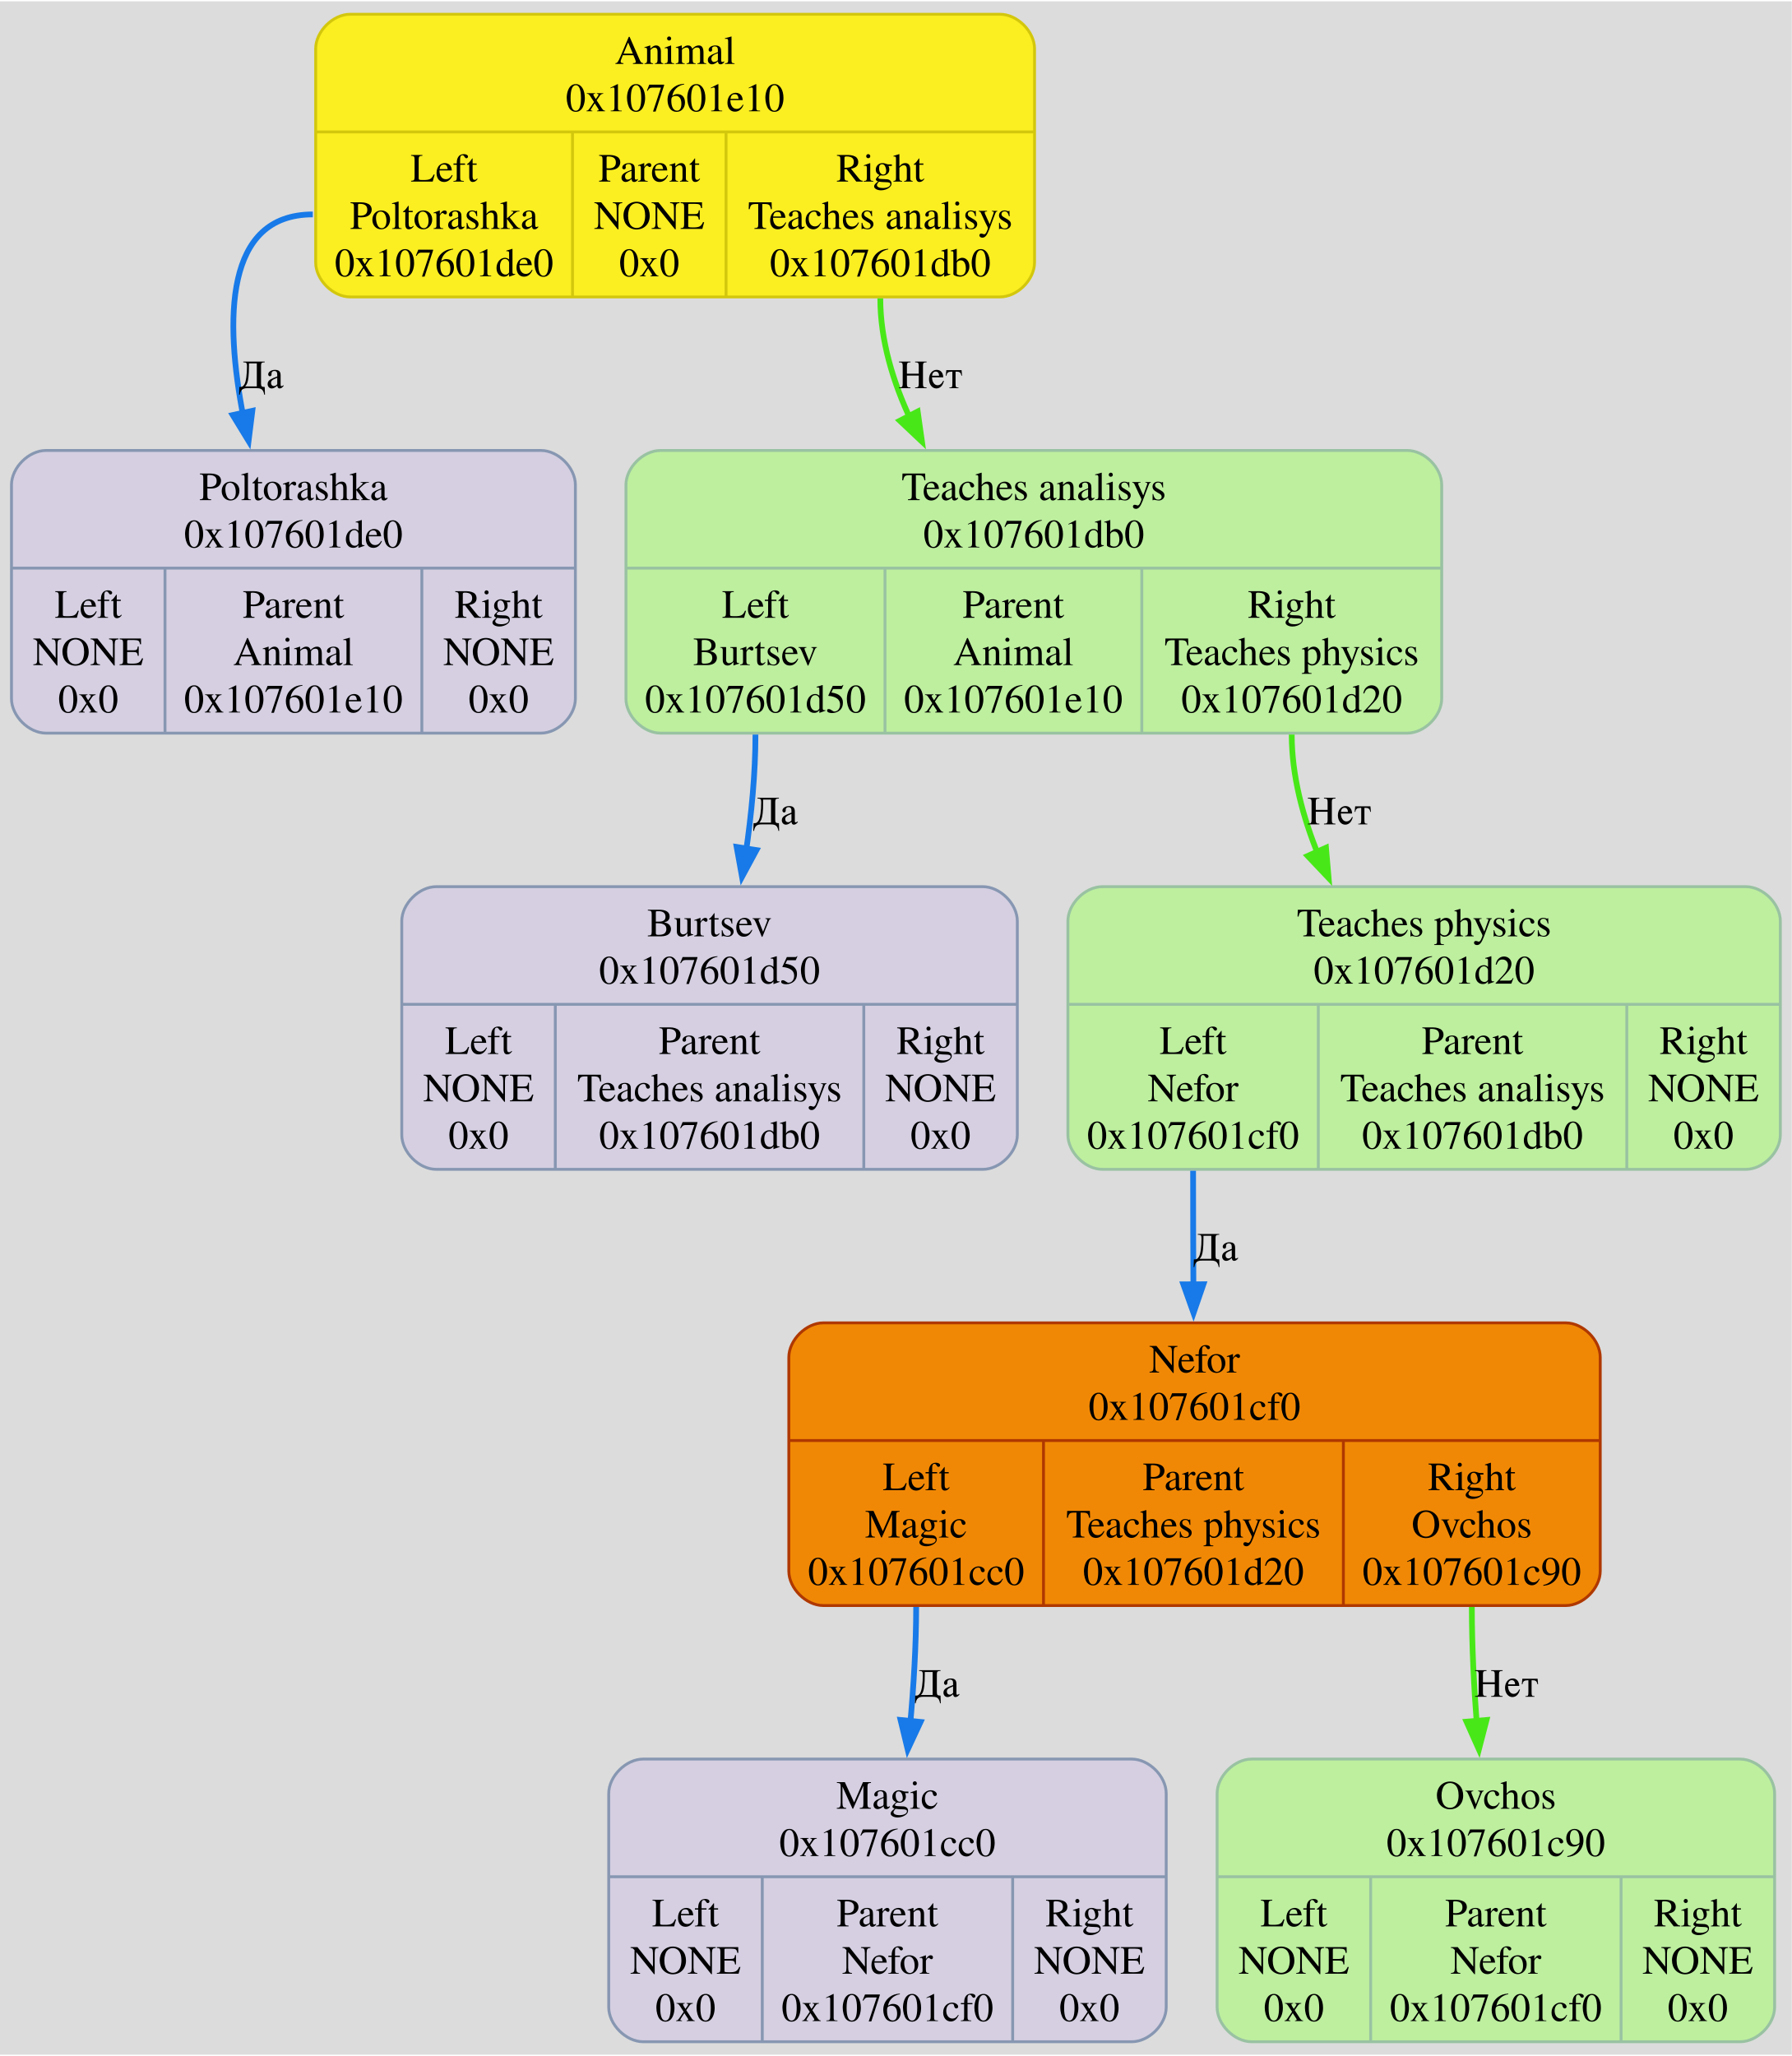
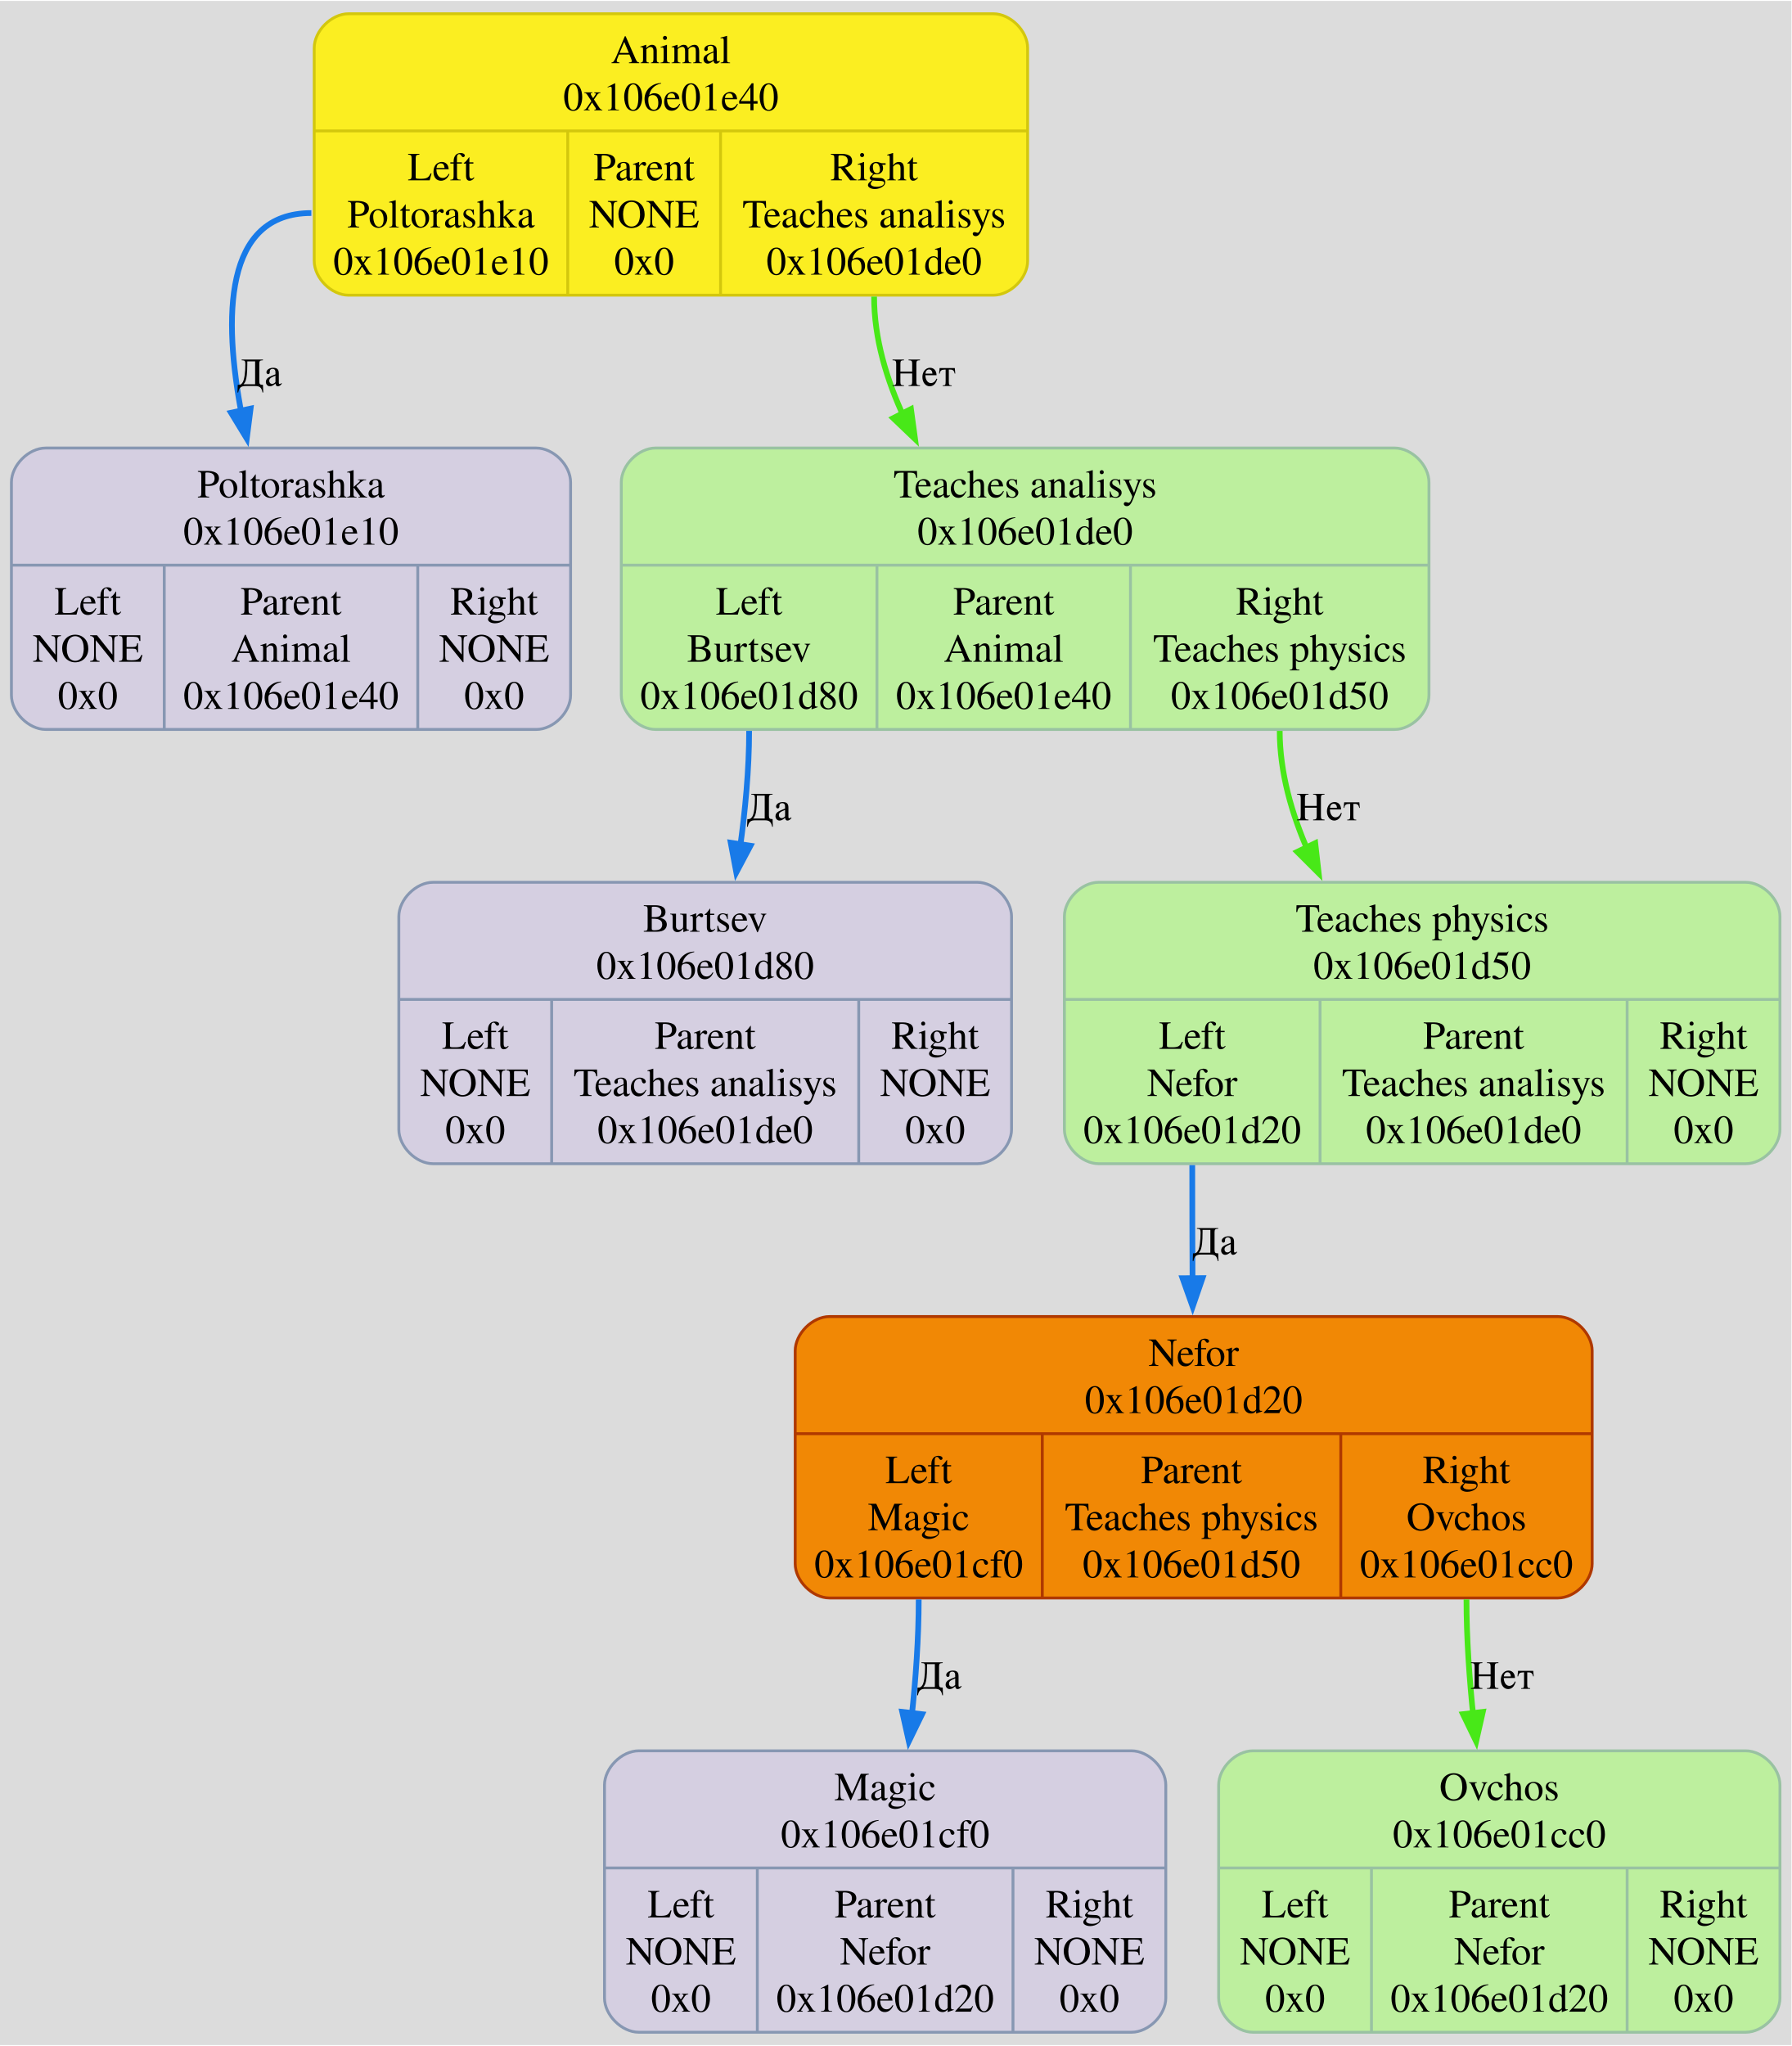
- <svg xmlns="http://www.w3.org/2000/svg" width="624pt" height="716pt" viewBox="0.00 0.00 624.38 715.50">
+ <svg xmlns="http://www.w3.org/2000/svg" width="627pt" height="716pt" viewBox="0.00 0.00 627.12 715.50">
  <g id="graph0" class="graph" transform="scale(1 1) rotate(0) translate(4 711.5)">
-     <polygon fill="#dcdcdc" stroke="none" points="-4,4 -4,-711.5 620.38,-711.5 620.38,4 -4,4" />
+     <polygon fill="#dcdcdc" stroke="none" points="-4,4 -4,-711.5 623.12,-711.5 623.12,4 -4,4" />
    <g id="node1" class="node">
-       <path fill="#fbee21" stroke="#d3c70d" d="M118,-608.5C118,-608.5 344.5,-608.5 344.5,-608.5 350.5,-608.5 356.5,-614.5 356.5,-620.5 356.5,-620.5 356.5,-695 356.5,-695 356.5,-701 350.5,-707 344.5,-707 344.5,-707 118,-707 118,-707 112,-707 106,-701 106,-695 106,-695 106,-620.5 106,-620.5 106,-614.5 112,-608.5 118,-608.5" />
-       <text text-anchor="middle" x="231.25" y="-689.7" font-family="Times,serif" font-size="14.00" fill="#000000">Animal</text>
-       <text text-anchor="middle" x="231.25" y="-673.2" font-family="Times,serif" font-size="14.00" fill="#000000">0x107601e10</text>
-       <polyline fill="none" stroke="#d3c70d" points="106,-666 356.5,-666" />
-       <text text-anchor="middle" x="150.75" y="-648.7" font-family="Times,serif" font-size="14.00" fill="#000000">Left</text>
-       <text text-anchor="middle" x="150.75" y="-632.2" font-family="Times,serif" font-size="14.00" fill="#000000">Poltorashka</text>
-       <text text-anchor="middle" x="150.75" y="-615.7" font-family="Times,serif" font-size="14.00" fill="#000000">0x107601de0</text>
-       <polyline fill="none" stroke="#d3c70d" points="195.5,-608.5 195.5,-666" />
-       <text text-anchor="middle" x="222.25" y="-648.7" font-family="Times,serif" font-size="14.00" fill="#000000">Parent</text>
-       <text text-anchor="middle" x="222.25" y="-632.2" font-family="Times,serif" font-size="14.00" fill="#000000">NONE</text>
-       <text text-anchor="middle" x="222.25" y="-615.7" font-family="Times,serif" font-size="14.00" fill="#000000">0x0</text>
-       <polyline fill="none" stroke="#d3c70d" points="249,-608.5 249,-666" />
-       <text text-anchor="middle" x="302.75" y="-648.7" font-family="Times,serif" font-size="14.00" fill="#000000">Right</text>
-       <text text-anchor="middle" x="302.75" y="-632.2" font-family="Times,serif" font-size="14.00" fill="#000000">Teaches analisys</text>
-       <text text-anchor="middle" x="302.75" y="-615.7" font-family="Times,serif" font-size="14.00" fill="#000000">0x107601db0</text>
+       <path fill="#fbee21" stroke="#d3c70d" d="M118,-608.5C118,-608.5 343.75,-608.5 343.75,-608.5 349.75,-608.5 355.75,-614.5 355.75,-620.5 355.75,-620.5 355.75,-695 355.75,-695 355.75,-701 349.75,-707 343.75,-707 343.75,-707 118,-707 118,-707 112,-707 106,-701 106,-695 106,-695 106,-620.5 106,-620.5 106,-614.5 112,-608.5 118,-608.5" />
+       <text text-anchor="middle" x="230.88" y="-689.7" font-family="Times,serif" font-size="14.00" fill="#000000">Animal</text>
+       <text text-anchor="middle" x="230.88" y="-673.2" font-family="Times,serif" font-size="14.00" fill="#000000">0x106e01e40</text>
+       <polyline fill="none" stroke="#d3c70d" points="106,-666 355.75,-666" />
+       <text text-anchor="middle" x="150.38" y="-648.7" font-family="Times,serif" font-size="14.00" fill="#000000">Left</text>
+       <text text-anchor="middle" x="150.38" y="-632.2" font-family="Times,serif" font-size="14.00" fill="#000000">Poltorashka</text>
+       <text text-anchor="middle" x="150.38" y="-615.7" font-family="Times,serif" font-size="14.00" fill="#000000">0x106e01e10</text>
+       <polyline fill="none" stroke="#d3c70d" points="194.75,-608.5 194.75,-666" />
+       <text text-anchor="middle" x="221.5" y="-648.7" font-family="Times,serif" font-size="14.00" fill="#000000">Parent</text>
+       <text text-anchor="middle" x="221.5" y="-632.2" font-family="Times,serif" font-size="14.00" fill="#000000">NONE</text>
+       <text text-anchor="middle" x="221.5" y="-615.7" font-family="Times,serif" font-size="14.00" fill="#000000">0x0</text>
+       <polyline fill="none" stroke="#d3c70d" points="248.25,-608.5 248.25,-666" />
+       <text text-anchor="middle" x="302" y="-648.7" font-family="Times,serif" font-size="14.00" fill="#000000">Right</text>
+       <text text-anchor="middle" x="302" y="-632.2" font-family="Times,serif" font-size="14.00" fill="#000000">Teaches analisys</text>
+       <text text-anchor="middle" x="302" y="-615.7" font-family="Times,serif" font-size="14.00" fill="#000000">0x106e01de0</text>
    </g>
    <g id="node2" class="node">
-       <path fill="#d5cfe1" stroke="#8797b2" d="M12,-456.5C12,-456.5 184.5,-456.5 184.5,-456.5 190.5,-456.5 196.5,-462.5 196.5,-468.5 196.5,-468.5 196.5,-543 196.5,-543 196.5,-549 190.5,-555 184.5,-555 184.5,-555 12,-555 12,-555 6,-555 0,-549 0,-543 0,-543 0,-468.5 0,-468.5 0,-462.5 6,-456.5 12,-456.5" />
-       <text text-anchor="middle" x="98.25" y="-537.7" font-family="Times,serif" font-size="14.00" fill="#000000">Poltorashka</text>
-       <text text-anchor="middle" x="98.25" y="-521.2" font-family="Times,serif" font-size="14.00" fill="#000000">0x107601de0</text>
-       <polyline fill="none" stroke="#8797b2" points="0,-514 196.5,-514" />
+       <path fill="#d5cfe1" stroke="#8797b2" d="M12,-456.5C12,-456.5 183.75,-456.5 183.75,-456.5 189.75,-456.5 195.75,-462.5 195.75,-468.5 195.75,-468.5 195.75,-543 195.75,-543 195.75,-549 189.75,-555 183.75,-555 183.75,-555 12,-555 12,-555 6,-555 0,-549 0,-543 0,-543 0,-468.5 0,-468.5 0,-462.5 6,-456.5 12,-456.5" />
+       <text text-anchor="middle" x="97.88" y="-537.7" font-family="Times,serif" font-size="14.00" fill="#000000">Poltorashka</text>
+       <text text-anchor="middle" x="97.88" y="-521.2" font-family="Times,serif" font-size="14.00" fill="#000000">0x106e01e10</text>
+       <polyline fill="none" stroke="#8797b2" points="0,-514 195.75,-514" />
      <text text-anchor="middle" x="26.75" y="-496.7" font-family="Times,serif" font-size="14.00" fill="#000000">Left</text>
      <text text-anchor="middle" x="26.75" y="-480.2" font-family="Times,serif" font-size="14.00" fill="#000000">NONE</text>
      <text text-anchor="middle" x="26.75" y="-463.7" font-family="Times,serif" font-size="14.00" fill="#000000">0x0</text>
      <polyline fill="none" stroke="#8797b2" points="53.5,-456.5 53.5,-514" />
-       <text text-anchor="middle" x="98.25" y="-496.7" font-family="Times,serif" font-size="14.00" fill="#000000">Parent</text>
-       <text text-anchor="middle" x="98.25" y="-480.2" font-family="Times,serif" font-size="14.00" fill="#000000">Animal</text>
-       <text text-anchor="middle" x="98.25" y="-463.7" font-family="Times,serif" font-size="14.00" fill="#000000">0x107601e10</text>
-       <polyline fill="none" stroke="#8797b2" points="143,-456.5 143,-514" />
-       <text text-anchor="middle" x="169.75" y="-496.7" font-family="Times,serif" font-size="14.00" fill="#000000">Right</text>
-       <text text-anchor="middle" x="169.75" y="-480.2" font-family="Times,serif" font-size="14.00" fill="#000000">NONE</text>
-       <text text-anchor="middle" x="169.75" y="-463.7" font-family="Times,serif" font-size="14.00" fill="#000000">0x0</text>
+       <text text-anchor="middle" x="97.88" y="-496.7" font-family="Times,serif" font-size="14.00" fill="#000000">Parent</text>
+       <text text-anchor="middle" x="97.88" y="-480.2" font-family="Times,serif" font-size="14.00" fill="#000000">Animal</text>
+       <text text-anchor="middle" x="97.88" y="-463.7" font-family="Times,serif" font-size="14.00" fill="#000000">0x106e01e40</text>
+       <polyline fill="none" stroke="#8797b2" points="142.25,-456.5 142.25,-514" />
+       <text text-anchor="middle" x="169" y="-496.7" font-family="Times,serif" font-size="14.00" fill="#000000">Right</text>
+       <text text-anchor="middle" x="169" y="-480.2" font-family="Times,serif" font-size="14.00" fill="#000000">NONE</text>
+       <text text-anchor="middle" x="169" y="-463.7" font-family="Times,serif" font-size="14.00" fill="#000000">0x0</text>
    </g>
    <g id="edge1" class="edge">
-       <path fill="none" stroke="#187ae8" stroke-width="2" d="M105,-637.25C74.29,-637.25 74.17,-600.77 80.87,-566.38" />
-       <polygon fill="#187ae8" stroke="#187ae8" stroke-width="2" points="83.93,-568.82 82.62,-558.3 77.09,-567.34 83.93,-568.82" />
-       <text text-anchor="middle" x="87.09" y="-576.7" font-family="Times,serif" font-size="14.00">Да</text>
+       <path fill="none" stroke="#187ae8" stroke-width="2" d="M105,-637.25C74.29,-637.25 74.06,-600.77 80.67,-566.38" />
+       <polygon fill="#187ae8" stroke="#187ae8" stroke-width="2" points="83.73,-568.81 82.39,-558.3 76.88,-567.35 83.73,-568.81" />
+       <text text-anchor="middle" x="86.91" y="-576.7" font-family="Times,serif" font-size="14.00">Да</text>
    </g>
    <g id="node4" class="node">
-       <path fill="#bdef9e" stroke="#99c2a2" d="M226.12,-456.5C226.12,-456.5 486.38,-456.5 486.38,-456.5 492.38,-456.5 498.38,-462.5 498.38,-468.5 498.38,-468.5 498.38,-543 498.38,-543 498.38,-549 492.38,-555 486.38,-555 486.38,-555 226.12,-555 226.12,-555 220.12,-555 214.12,-549 214.12,-543 214.12,-543 214.12,-468.5 214.12,-468.5 214.12,-462.5 220.12,-456.5 226.12,-456.5" />
-       <text text-anchor="middle" x="356.25" y="-537.7" font-family="Times,serif" font-size="14.00" fill="#000000">Teaches analisys</text>
-       <text text-anchor="middle" x="356.25" y="-521.2" font-family="Times,serif" font-size="14.00" fill="#000000">0x107601db0</text>
-       <polyline fill="none" stroke="#99c2a2" points="214.12,-514 498.38,-514" />
-       <text text-anchor="middle" x="259.25" y="-496.7" font-family="Times,serif" font-size="14.00" fill="#000000">Left</text>
-       <text text-anchor="middle" x="259.25" y="-480.2" font-family="Times,serif" font-size="14.00" fill="#000000">Burtsev</text>
-       <text text-anchor="middle" x="259.25" y="-463.7" font-family="Times,serif" font-size="14.00" fill="#000000">0x107601d50</text>
-       <polyline fill="none" stroke="#99c2a2" points="304.38,-456.5 304.38,-514" />
-       <text text-anchor="middle" x="349.12" y="-496.7" font-family="Times,serif" font-size="14.00" fill="#000000">Parent</text>
-       <text text-anchor="middle" x="349.12" y="-480.2" font-family="Times,serif" font-size="14.00" fill="#000000">Animal</text>
-       <text text-anchor="middle" x="349.12" y="-463.7" font-family="Times,serif" font-size="14.00" fill="#000000">0x107601e10</text>
-       <polyline fill="none" stroke="#99c2a2" points="393.88,-456.5 393.88,-514" />
-       <text text-anchor="middle" x="446.12" y="-496.7" font-family="Times,serif" font-size="14.00" fill="#000000">Right</text>
-       <text text-anchor="middle" x="446.12" y="-480.2" font-family="Times,serif" font-size="14.00" fill="#000000">Teaches physics</text>
-       <text text-anchor="middle" x="446.12" y="-463.7" font-family="Times,serif" font-size="14.00" fill="#000000">0x107601d20</text>
+       <path fill="#bdef9e" stroke="#99c2a2" d="M225.5,-456.5C225.5,-456.5 484.25,-456.5 484.25,-456.5 490.25,-456.5 496.25,-462.5 496.25,-468.5 496.25,-468.5 496.25,-543 496.25,-543 496.25,-549 490.25,-555 484.25,-555 484.25,-555 225.5,-555 225.5,-555 219.5,-555 213.5,-549 213.5,-543 213.5,-543 213.5,-468.5 213.5,-468.5 213.5,-462.5 219.5,-456.5 225.5,-456.5" />
+       <text text-anchor="middle" x="354.88" y="-537.7" font-family="Times,serif" font-size="14.00" fill="#000000">Teaches analisys</text>
+       <text text-anchor="middle" x="354.88" y="-521.2" font-family="Times,serif" font-size="14.00" fill="#000000">0x106e01de0</text>
+       <polyline fill="none" stroke="#99c2a2" points="213.5,-514 496.25,-514" />
+       <text text-anchor="middle" x="258.25" y="-496.7" font-family="Times,serif" font-size="14.00" fill="#000000">Left</text>
+       <text text-anchor="middle" x="258.25" y="-480.2" font-family="Times,serif" font-size="14.00" fill="#000000">Burtsev</text>
+       <text text-anchor="middle" x="258.25" y="-463.7" font-family="Times,serif" font-size="14.00" fill="#000000">0x106e01d80</text>
+       <polyline fill="none" stroke="#99c2a2" points="303,-456.5 303,-514" />
+       <text text-anchor="middle" x="347.38" y="-496.7" font-family="Times,serif" font-size="14.00" fill="#000000">Parent</text>
+       <text text-anchor="middle" x="347.38" y="-480.2" font-family="Times,serif" font-size="14.00" fill="#000000">Animal</text>
+       <text text-anchor="middle" x="347.38" y="-463.7" font-family="Times,serif" font-size="14.00" fill="#000000">0x106e01e40</text>
+       <polyline fill="none" stroke="#99c2a2" points="391.75,-456.5 391.75,-514" />
+       <text text-anchor="middle" x="444" y="-496.7" font-family="Times,serif" font-size="14.00" fill="#000000">Right</text>
+       <text text-anchor="middle" x="444" y="-480.2" font-family="Times,serif" font-size="14.00" fill="#000000">Teaches physics</text>
+       <text text-anchor="middle" x="444" y="-463.7" font-family="Times,serif" font-size="14.00" fill="#000000">0x106e01d50</text>
    </g>
    <g id="edge7" class="edge">
-       <path fill="none" stroke="#48e818" stroke-width="2" d="M302.75,-608C302.75,-593.35 307.19,-578.74 313.5,-565.36" />
-       <polygon fill="#48e818" stroke="#48e818" stroke-width="2" points="315.78,-568.57 317.27,-558.08 309.56,-565.36 315.78,-568.57" />
-       <text text-anchor="middle" x="320.25" y="-576.7" font-family="Times,serif" font-size="14.00">Нет</text>
+       <path fill="none" stroke="#48e818" stroke-width="2" d="M302,-608C302,-593.38 306.38,-578.79 312.63,-565.42" />
+       <polygon fill="#48e818" stroke="#48e818" stroke-width="2" points="314.91,-568.64 316.34,-558.14 308.68,-565.46 314.91,-568.64" />
+       <text text-anchor="middle" x="319.43" y="-576.7" font-family="Times,serif" font-size="14.00">Нет</text>
    </g>
    <g id="node3" class="node">
-       <path fill="#f18805" stroke="#af3800" d="M282.88,-152.5C282.88,-152.5 541.62,-152.5 541.62,-152.5 547.62,-152.5 553.62,-158.5 553.62,-164.5 553.62,-164.5 553.62,-239 553.62,-239 553.62,-245 547.62,-251 541.62,-251 541.62,-251 282.88,-251 282.88,-251 276.88,-251 270.88,-245 270.88,-239 270.88,-239 270.88,-164.5 270.88,-164.5 270.88,-158.5 276.88,-152.5 282.88,-152.5" />
-       <text text-anchor="middle" x="412.25" y="-233.7" font-family="Times,serif" font-size="14.00" fill="#000000">Nefor</text>
-       <text text-anchor="middle" x="412.25" y="-217.2" font-family="Times,serif" font-size="14.00" fill="#000000">0x107601cf0</text>
-       <polyline fill="none" stroke="#af3800" points="270.88,-210 553.62,-210" />
-       <text text-anchor="middle" x="315.25" y="-192.7" font-family="Times,serif" font-size="14.00" fill="#000000">Left</text>
-       <text text-anchor="middle" x="315.25" y="-176.2" font-family="Times,serif" font-size="14.00" fill="#000000">Magic</text>
-       <text text-anchor="middle" x="315.25" y="-159.7" font-family="Times,serif" font-size="14.00" fill="#000000">0x107601cc0</text>
-       <polyline fill="none" stroke="#af3800" points="359.62,-152.5 359.62,-210" />
-       <text text-anchor="middle" x="411.88" y="-192.7" font-family="Times,serif" font-size="14.00" fill="#000000">Parent</text>
-       <text text-anchor="middle" x="411.88" y="-176.2" font-family="Times,serif" font-size="14.00" fill="#000000">Teaches physics</text>
-       <text text-anchor="middle" x="411.88" y="-159.7" font-family="Times,serif" font-size="14.00" fill="#000000">0x107601d20</text>
-       <polyline fill="none" stroke="#af3800" points="464.12,-152.5 464.12,-210" />
-       <text text-anchor="middle" x="508.88" y="-192.7" font-family="Times,serif" font-size="14.00" fill="#000000">Right</text>
-       <text text-anchor="middle" x="508.88" y="-176.2" font-family="Times,serif" font-size="14.00" fill="#000000">Ovchos</text>
-       <text text-anchor="middle" x="508.88" y="-159.7" font-family="Times,serif" font-size="14.00" fill="#000000">0x107601c90</text>
+       <path fill="#f18805" stroke="#af3800" d="M286.38,-152.5C286.38,-152.5 541.38,-152.5 541.38,-152.5 547.38,-152.5 553.38,-158.5 553.38,-164.5 553.38,-164.5 553.38,-239 553.38,-239 553.38,-245 547.38,-251 541.38,-251 541.38,-251 286.38,-251 286.38,-251 280.38,-251 274.38,-245 274.38,-239 274.38,-239 274.38,-164.5 274.38,-164.5 274.38,-158.5 280.38,-152.5 286.38,-152.5" />
+       <text text-anchor="middle" x="413.88" y="-233.7" font-family="Times,serif" font-size="14.00" fill="#000000">Nefor</text>
+       <text text-anchor="middle" x="413.88" y="-217.2" font-family="Times,serif" font-size="14.00" fill="#000000">0x106e01d20</text>
+       <polyline fill="none" stroke="#af3800" points="274.38,-210 553.38,-210" />
+       <text text-anchor="middle" x="317.62" y="-192.7" font-family="Times,serif" font-size="14.00" fill="#000000">Left</text>
+       <text text-anchor="middle" x="317.62" y="-176.2" font-family="Times,serif" font-size="14.00" fill="#000000">Magic</text>
+       <text text-anchor="middle" x="317.62" y="-159.7" font-family="Times,serif" font-size="14.00" fill="#000000">0x106e01cf0</text>
+       <polyline fill="none" stroke="#af3800" points="360.88,-152.5 360.88,-210" />
+       <text text-anchor="middle" x="413.12" y="-192.7" font-family="Times,serif" font-size="14.00" fill="#000000">Parent</text>
+       <text text-anchor="middle" x="413.12" y="-176.2" font-family="Times,serif" font-size="14.00" fill="#000000">Teaches physics</text>
+       <text text-anchor="middle" x="413.12" y="-159.7" font-family="Times,serif" font-size="14.00" fill="#000000">0x106e01d50</text>
+       <polyline fill="none" stroke="#af3800" points="465.38,-152.5 465.38,-210" />
+       <text text-anchor="middle" x="509.38" y="-192.7" font-family="Times,serif" font-size="14.00" fill="#000000">Right</text>
+       <text text-anchor="middle" x="509.38" y="-176.2" font-family="Times,serif" font-size="14.00" fill="#000000">Ovchos</text>
+       <text text-anchor="middle" x="509.38" y="-159.7" font-family="Times,serif" font-size="14.00" fill="#000000">0x106e01cc0</text>
    </g>
    <g id="node7" class="node">
-       <path fill="#d5cfe1" stroke="#8797b2" d="M220.12,-0.5C220.12,-0.5 390.38,-0.5 390.38,-0.5 396.38,-0.5 402.38,-6.5 402.38,-12.5 402.38,-12.5 402.38,-87 402.38,-87 402.38,-93 396.38,-99 390.38,-99 390.38,-99 220.12,-99 220.12,-99 214.12,-99 208.12,-93 208.12,-87 208.12,-87 208.12,-12.5 208.12,-12.5 208.12,-6.5 214.12,-0.5 220.12,-0.5" />
-       <text text-anchor="middle" x="305.25" y="-81.7" font-family="Times,serif" font-size="14.00" fill="#000000">Magic</text>
-       <text text-anchor="middle" x="305.25" y="-65.2" font-family="Times,serif" font-size="14.00" fill="#000000">0x107601cc0</text>
-       <polyline fill="none" stroke="#8797b2" points="208.12,-58 402.38,-58" />
-       <text text-anchor="middle" x="234.88" y="-40.7" font-family="Times,serif" font-size="14.00" fill="#000000">Left</text>
-       <text text-anchor="middle" x="234.88" y="-24.2" font-family="Times,serif" font-size="14.00" fill="#000000">NONE</text>
-       <text text-anchor="middle" x="234.88" y="-7.7" font-family="Times,serif" font-size="14.00" fill="#000000">0x0</text>
-       <polyline fill="none" stroke="#8797b2" points="261.62,-0.5 261.62,-58" />
-       <text text-anchor="middle" x="305.25" y="-40.7" font-family="Times,serif" font-size="14.00" fill="#000000">Parent</text>
-       <text text-anchor="middle" x="305.25" y="-24.2" font-family="Times,serif" font-size="14.00" fill="#000000">Nefor</text>
-       <text text-anchor="middle" x="305.25" y="-7.7" font-family="Times,serif" font-size="14.00" fill="#000000">0x107601cf0</text>
-       <polyline fill="none" stroke="#8797b2" points="348.88,-0.5 348.88,-58" />
-       <text text-anchor="middle" x="375.62" y="-40.7" font-family="Times,serif" font-size="14.00" fill="#000000">Right</text>
-       <text text-anchor="middle" x="375.62" y="-24.2" font-family="Times,serif" font-size="14.00" fill="#000000">NONE</text>
-       <text text-anchor="middle" x="375.62" y="-7.7" font-family="Times,serif" font-size="14.00" fill="#000000">0x0</text>
+       <path fill="#d5cfe1" stroke="#8797b2" d="M219.62,-0.5C219.62,-0.5 392.12,-0.5 392.12,-0.5 398.12,-0.5 404.12,-6.5 404.12,-12.5 404.12,-12.5 404.12,-87 404.12,-87 404.12,-93 398.12,-99 392.12,-99 392.12,-99 219.62,-99 219.62,-99 213.62,-99 207.62,-93 207.62,-87 207.62,-87 207.62,-12.5 207.62,-12.5 207.62,-6.5 213.62,-0.5 219.62,-0.5" />
+       <text text-anchor="middle" x="305.88" y="-81.7" font-family="Times,serif" font-size="14.00" fill="#000000">Magic</text>
+       <text text-anchor="middle" x="305.88" y="-65.2" font-family="Times,serif" font-size="14.00" fill="#000000">0x106e01cf0</text>
+       <polyline fill="none" stroke="#8797b2" points="207.62,-58 404.12,-58" />
+       <text text-anchor="middle" x="234.38" y="-40.7" font-family="Times,serif" font-size="14.00" fill="#000000">Left</text>
+       <text text-anchor="middle" x="234.38" y="-24.2" font-family="Times,serif" font-size="14.00" fill="#000000">NONE</text>
+       <text text-anchor="middle" x="234.38" y="-7.7" font-family="Times,serif" font-size="14.00" fill="#000000">0x0</text>
+       <polyline fill="none" stroke="#8797b2" points="261.12,-0.5 261.12,-58" />
+       <text text-anchor="middle" x="305.88" y="-40.7" font-family="Times,serif" font-size="14.00" fill="#000000">Parent</text>
+       <text text-anchor="middle" x="305.88" y="-24.2" font-family="Times,serif" font-size="14.00" fill="#000000">Nefor</text>
+       <text text-anchor="middle" x="305.88" y="-7.7" font-family="Times,serif" font-size="14.00" fill="#000000">0x106e01d20</text>
+       <polyline fill="none" stroke="#8797b2" points="350.62,-0.5 350.62,-58" />
+       <text text-anchor="middle" x="377.38" y="-40.7" font-family="Times,serif" font-size="14.00" fill="#000000">Right</text>
+       <text text-anchor="middle" x="377.38" y="-24.2" font-family="Times,serif" font-size="14.00" fill="#000000">NONE</text>
+       <text text-anchor="middle" x="377.38" y="-7.7" font-family="Times,serif" font-size="14.00" fill="#000000">0x0</text>
    </g>
    <g id="edge4" class="edge">
-       <path fill="none" stroke="#187ae8" stroke-width="2" d="M315.25,-152C315.25,-138.55 314.36,-124.13 313.12,-110.52" />
-       <polygon fill="#187ae8" stroke="#187ae8" stroke-width="2" points="316.78,-111.94 312.3,-102.33 309.81,-112.63 316.78,-111.94" />
-       <text text-anchor="middle" x="322.59" y="-120.7" font-family="Times,serif" font-size="14.00">Да</text>
+       <path fill="none" stroke="#187ae8" stroke-width="2" d="M317.62,-152C317.62,-138.52 316.58,-124.1 315.12,-110.49" />
+       <polygon fill="#187ae8" stroke="#187ae8" stroke-width="2" points="318.8,-111.82 314.16,-102.29 311.85,-112.63 318.8,-111.82" />
+       <text text-anchor="middle" x="324.87" y="-120.7" font-family="Times,serif" font-size="14.00">Да</text>
    </g>
    <g id="node8" class="node">
-       <path fill="#bdef9e" stroke="#99c2a2" d="M432.12,-0.5C432.12,-0.5 602.38,-0.5 602.38,-0.5 608.38,-0.5 614.38,-6.5 614.38,-12.5 614.38,-12.5 614.38,-87 614.38,-87 614.38,-93 608.38,-99 602.38,-99 602.38,-99 432.12,-99 432.12,-99 426.12,-99 420.12,-93 420.12,-87 420.12,-87 420.12,-12.5 420.12,-12.5 420.12,-6.5 426.12,-0.5 432.12,-0.5" />
-       <text text-anchor="middle" x="517.25" y="-81.7" font-family="Times,serif" font-size="14.00" fill="#000000">Ovchos</text>
-       <text text-anchor="middle" x="517.25" y="-65.2" font-family="Times,serif" font-size="14.00" fill="#000000">0x107601c90</text>
-       <polyline fill="none" stroke="#99c2a2" points="420.12,-58 614.38,-58" />
-       <text text-anchor="middle" x="446.88" y="-40.7" font-family="Times,serif" font-size="14.00" fill="#000000">Left</text>
-       <text text-anchor="middle" x="446.88" y="-24.2" font-family="Times,serif" font-size="14.00" fill="#000000">NONE</text>
-       <text text-anchor="middle" x="446.88" y="-7.7" font-family="Times,serif" font-size="14.00" fill="#000000">0x0</text>
-       <polyline fill="none" stroke="#99c2a2" points="473.62,-0.5 473.62,-58" />
-       <text text-anchor="middle" x="517.25" y="-40.7" font-family="Times,serif" font-size="14.00" fill="#000000">Parent</text>
-       <text text-anchor="middle" x="517.25" y="-24.2" font-family="Times,serif" font-size="14.00" fill="#000000">Nefor</text>
-       <text text-anchor="middle" x="517.25" y="-7.7" font-family="Times,serif" font-size="14.00" fill="#000000">0x107601cf0</text>
-       <polyline fill="none" stroke="#99c2a2" points="560.88,-0.5 560.88,-58" />
-       <text text-anchor="middle" x="587.62" y="-40.7" font-family="Times,serif" font-size="14.00" fill="#000000">Right</text>
-       <text text-anchor="middle" x="587.62" y="-24.2" font-family="Times,serif" font-size="14.00" fill="#000000">NONE</text>
-       <text text-anchor="middle" x="587.62" y="-7.7" font-family="Times,serif" font-size="14.00" fill="#000000">0x0</text>
+       <path fill="#bdef9e" stroke="#99c2a2" d="M434.62,-0.5C434.62,-0.5 607.12,-0.5 607.12,-0.5 613.12,-0.5 619.12,-6.5 619.12,-12.5 619.12,-12.5 619.12,-87 619.12,-87 619.12,-93 613.12,-99 607.12,-99 607.12,-99 434.62,-99 434.62,-99 428.62,-99 422.62,-93 422.62,-87 422.62,-87 422.62,-12.5 422.62,-12.5 422.62,-6.5 428.62,-0.5 434.62,-0.5" />
+       <text text-anchor="middle" x="520.88" y="-81.7" font-family="Times,serif" font-size="14.00" fill="#000000">Ovchos</text>
+       <text text-anchor="middle" x="520.88" y="-65.2" font-family="Times,serif" font-size="14.00" fill="#000000">0x106e01cc0</text>
+       <polyline fill="none" stroke="#99c2a2" points="422.62,-58 619.12,-58" />
+       <text text-anchor="middle" x="449.38" y="-40.7" font-family="Times,serif" font-size="14.00" fill="#000000">Left</text>
+       <text text-anchor="middle" x="449.38" y="-24.2" font-family="Times,serif" font-size="14.00" fill="#000000">NONE</text>
+       <text text-anchor="middle" x="449.38" y="-7.7" font-family="Times,serif" font-size="14.00" fill="#000000">0x0</text>
+       <polyline fill="none" stroke="#99c2a2" points="476.12,-0.5 476.12,-58" />
+       <text text-anchor="middle" x="520.88" y="-40.7" font-family="Times,serif" font-size="14.00" fill="#000000">Parent</text>
+       <text text-anchor="middle" x="520.88" y="-24.2" font-family="Times,serif" font-size="14.00" fill="#000000">Nefor</text>
+       <text text-anchor="middle" x="520.88" y="-7.7" font-family="Times,serif" font-size="14.00" fill="#000000">0x106e01d20</text>
+       <polyline fill="none" stroke="#99c2a2" points="565.62,-0.5 565.62,-58" />
+       <text text-anchor="middle" x="592.38" y="-40.7" font-family="Times,serif" font-size="14.00" fill="#000000">Right</text>
+       <text text-anchor="middle" x="592.38" y="-24.2" font-family="Times,serif" font-size="14.00" fill="#000000">NONE</text>
+       <text text-anchor="middle" x="592.38" y="-7.7" font-family="Times,serif" font-size="14.00" fill="#000000">0x0</text>
    </g>
    <g id="edge5" class="edge">
-       <path fill="none" stroke="#48e818" stroke-width="2" d="M508.88,-152C508.88,-138.56 509.62,-124.16 510.66,-110.55" />
-       <polygon fill="#48e818" stroke="#48e818" stroke-width="2" points="514,-112.62 511.34,-102.37 507.02,-112.04 514,-112.62" />
-       <text text-anchor="middle" x="520.97" y="-120.7" font-family="Times,serif" font-size="14.00">Нет</text>
+       <path fill="none" stroke="#48e818" stroke-width="2" d="M509.38,-152C509.38,-138.52 510.39,-124.1 511.82,-110.49" />
+       <polygon fill="#48e818" stroke="#48e818" stroke-width="2" points="515.1,-112.63 512.76,-102.3 508.15,-111.83 515.1,-112.63" />
+       <text text-anchor="middle" x="521.92" y="-120.7" font-family="Times,serif" font-size="14.00">Нет</text>
    </g>
    <g id="node5" class="node">
-       <path fill="#d5cfe1" stroke="#8797b2" d="M148,-304.5C148,-304.5 338.5,-304.5 338.5,-304.5 344.5,-304.5 350.5,-310.5 350.5,-316.5 350.5,-316.5 350.5,-391 350.5,-391 350.5,-397 344.5,-403 338.5,-403 338.5,-403 148,-403 148,-403 142,-403 136,-397 136,-391 136,-391 136,-316.5 136,-316.5 136,-310.5 142,-304.5 148,-304.5" />
-       <text text-anchor="middle" x="243.25" y="-385.7" font-family="Times,serif" font-size="14.00" fill="#000000">Burtsev</text>
-       <text text-anchor="middle" x="243.25" y="-369.2" font-family="Times,serif" font-size="14.00" fill="#000000">0x107601d50</text>
-       <polyline fill="none" stroke="#8797b2" points="136,-362 350.5,-362" />
-       <text text-anchor="middle" x="162.75" y="-344.7" font-family="Times,serif" font-size="14.00" fill="#000000">Left</text>
-       <text text-anchor="middle" x="162.75" y="-328.2" font-family="Times,serif" font-size="14.00" fill="#000000">NONE</text>
-       <text text-anchor="middle" x="162.75" y="-311.7" font-family="Times,serif" font-size="14.00" fill="#000000">0x0</text>
-       <polyline fill="none" stroke="#8797b2" points="189.5,-304.5 189.5,-362" />
-       <text text-anchor="middle" x="243.25" y="-344.7" font-family="Times,serif" font-size="14.00" fill="#000000">Parent</text>
-       <text text-anchor="middle" x="243.25" y="-328.2" font-family="Times,serif" font-size="14.00" fill="#000000">Teaches analisys</text>
-       <text text-anchor="middle" x="243.25" y="-311.7" font-family="Times,serif" font-size="14.00" fill="#000000">0x107601db0</text>
-       <polyline fill="none" stroke="#8797b2" points="297,-304.5 297,-362" />
-       <text text-anchor="middle" x="323.75" y="-344.7" font-family="Times,serif" font-size="14.00" fill="#000000">Right</text>
-       <text text-anchor="middle" x="323.75" y="-328.2" font-family="Times,serif" font-size="14.00" fill="#000000">NONE</text>
-       <text text-anchor="middle" x="323.75" y="-311.7" font-family="Times,serif" font-size="14.00" fill="#000000">0x0</text>
+       <path fill="#d5cfe1" stroke="#8797b2" d="M147.62,-304.5C147.62,-304.5 338.12,-304.5 338.12,-304.5 344.12,-304.5 350.12,-310.5 350.12,-316.5 350.12,-316.5 350.12,-391 350.12,-391 350.12,-397 344.12,-403 338.12,-403 338.12,-403 147.62,-403 147.62,-403 141.62,-403 135.62,-397 135.62,-391 135.62,-391 135.62,-316.5 135.62,-316.5 135.62,-310.5 141.62,-304.5 147.62,-304.5" />
+       <text text-anchor="middle" x="242.88" y="-385.7" font-family="Times,serif" font-size="14.00" fill="#000000">Burtsev</text>
+       <text text-anchor="middle" x="242.88" y="-369.2" font-family="Times,serif" font-size="14.00" fill="#000000">0x106e01d80</text>
+       <polyline fill="none" stroke="#8797b2" points="135.62,-362 350.12,-362" />
+       <text text-anchor="middle" x="162.38" y="-344.7" font-family="Times,serif" font-size="14.00" fill="#000000">Left</text>
+       <text text-anchor="middle" x="162.38" y="-328.2" font-family="Times,serif" font-size="14.00" fill="#000000">NONE</text>
+       <text text-anchor="middle" x="162.38" y="-311.7" font-family="Times,serif" font-size="14.00" fill="#000000">0x0</text>
+       <polyline fill="none" stroke="#8797b2" points="189.12,-304.5 189.12,-362" />
+       <text text-anchor="middle" x="242.88" y="-344.7" font-family="Times,serif" font-size="14.00" fill="#000000">Parent</text>
+       <text text-anchor="middle" x="242.88" y="-328.2" font-family="Times,serif" font-size="14.00" fill="#000000">Teaches analisys</text>
+       <text text-anchor="middle" x="242.88" y="-311.7" font-family="Times,serif" font-size="14.00" fill="#000000">0x106e01de0</text>
+       <polyline fill="none" stroke="#8797b2" points="296.62,-304.5 296.62,-362" />
+       <text text-anchor="middle" x="323.38" y="-344.7" font-family="Times,serif" font-size="14.00" fill="#000000">Right</text>
+       <text text-anchor="middle" x="323.38" y="-328.2" font-family="Times,serif" font-size="14.00" fill="#000000">NONE</text>
+       <text text-anchor="middle" x="323.38" y="-311.7" font-family="Times,serif" font-size="14.00" fill="#000000">0x0</text>
    </g>
    <g id="edge2" class="edge">
-       <path fill="none" stroke="#187ae8" stroke-width="2" d="M259.25,-456C259.25,-442.51 257.85,-428.14 255.87,-414.58" />
-       <polygon fill="#187ae8" stroke="#187ae8" stroke-width="2" points="259.6,-415.74 254.57,-406.42 252.69,-416.84 259.6,-415.74" />
-       <text text-anchor="middle" x="266.27" y="-424.7" font-family="Times,serif" font-size="14.00">Да</text>
+       <path fill="none" stroke="#187ae8" stroke-width="2" d="M258.25,-456C258.25,-442.53 256.9,-428.16 255.01,-414.6" />
+       <polygon fill="#187ae8" stroke="#187ae8" stroke-width="2" points="258.73,-415.8 253.76,-406.44 251.81,-416.85 258.73,-415.8" />
+       <text text-anchor="middle" x="265.31" y="-424.7" font-family="Times,serif" font-size="14.00">Да</text>
    </g>
    <g id="node6" class="node">
-       <path fill="#bdef9e" stroke="#99c2a2" d="M380.12,-304.5C380.12,-304.5 604.38,-304.5 604.38,-304.5 610.38,-304.5 616.38,-310.5 616.38,-316.5 616.38,-316.5 616.38,-391 616.38,-391 616.38,-397 610.38,-403 604.38,-403 604.38,-403 380.12,-403 380.12,-403 374.12,-403 368.12,-397 368.12,-391 368.12,-391 368.12,-316.5 368.12,-316.5 368.12,-310.5 374.12,-304.5 380.12,-304.5" />
-       <text text-anchor="middle" x="492.25" y="-385.7" font-family="Times,serif" font-size="14.00" fill="#000000">Teaches physics</text>
-       <text text-anchor="middle" x="492.25" y="-369.2" font-family="Times,serif" font-size="14.00" fill="#000000">0x107601d20</text>
-       <polyline fill="none" stroke="#99c2a2" points="368.12,-362 616.38,-362" />
-       <text text-anchor="middle" x="411.75" y="-344.7" font-family="Times,serif" font-size="14.00" fill="#000000">Left</text>
-       <text text-anchor="middle" x="411.75" y="-328.2" font-family="Times,serif" font-size="14.00" fill="#000000">Nefor</text>
-       <text text-anchor="middle" x="411.75" y="-311.7" font-family="Times,serif" font-size="14.00" fill="#000000">0x107601cf0</text>
-       <polyline fill="none" stroke="#99c2a2" points="455.38,-304.5 455.38,-362" />
-       <text text-anchor="middle" x="509.12" y="-344.7" font-family="Times,serif" font-size="14.00" fill="#000000">Parent</text>
-       <text text-anchor="middle" x="509.12" y="-328.2" font-family="Times,serif" font-size="14.00" fill="#000000">Teaches analisys</text>
-       <text text-anchor="middle" x="509.12" y="-311.7" font-family="Times,serif" font-size="14.00" fill="#000000">0x107601db0</text>
-       <polyline fill="none" stroke="#99c2a2" points="562.88,-304.5 562.88,-362" />
-       <text text-anchor="middle" x="589.62" y="-344.7" font-family="Times,serif" font-size="14.00" fill="#000000">Right</text>
-       <text text-anchor="middle" x="589.62" y="-328.2" font-family="Times,serif" font-size="14.00" fill="#000000">NONE</text>
-       <text text-anchor="middle" x="589.62" y="-311.7" font-family="Times,serif" font-size="14.00" fill="#000000">0x0</text>
+       <path fill="#bdef9e" stroke="#99c2a2" d="M380.62,-304.5C380.62,-304.5 607.12,-304.5 607.12,-304.5 613.12,-304.5 619.12,-310.5 619.12,-316.5 619.12,-316.5 619.12,-391 619.12,-391 619.12,-397 613.12,-403 607.12,-403 607.12,-403 380.62,-403 380.62,-403 374.62,-403 368.62,-397 368.62,-391 368.62,-391 368.62,-316.5 368.62,-316.5 368.62,-310.5 374.62,-304.5 380.62,-304.5" />
+       <text text-anchor="middle" x="493.88" y="-385.7" font-family="Times,serif" font-size="14.00" fill="#000000">Teaches physics</text>
+       <text text-anchor="middle" x="493.88" y="-369.2" font-family="Times,serif" font-size="14.00" fill="#000000">0x106e01d50</text>
+       <polyline fill="none" stroke="#99c2a2" points="368.62,-362 619.12,-362" />
+       <text text-anchor="middle" x="413.38" y="-344.7" font-family="Times,serif" font-size="14.00" fill="#000000">Left</text>
+       <text text-anchor="middle" x="413.38" y="-328.2" font-family="Times,serif" font-size="14.00" fill="#000000">Nefor</text>
+       <text text-anchor="middle" x="413.38" y="-311.7" font-family="Times,serif" font-size="14.00" fill="#000000">0x106e01d20</text>
+       <polyline fill="none" stroke="#99c2a2" points="458.12,-304.5 458.12,-362" />
+       <text text-anchor="middle" x="511.88" y="-344.7" font-family="Times,serif" font-size="14.00" fill="#000000">Parent</text>
+       <text text-anchor="middle" x="511.88" y="-328.2" font-family="Times,serif" font-size="14.00" fill="#000000">Teaches analisys</text>
+       <text text-anchor="middle" x="511.88" y="-311.7" font-family="Times,serif" font-size="14.00" fill="#000000">0x106e01de0</text>
+       <polyline fill="none" stroke="#99c2a2" points="565.62,-304.5 565.62,-362" />
+       <text text-anchor="middle" x="592.38" y="-344.7" font-family="Times,serif" font-size="14.00" fill="#000000">Right</text>
+       <text text-anchor="middle" x="592.38" y="-328.2" font-family="Times,serif" font-size="14.00" fill="#000000">NONE</text>
+       <text text-anchor="middle" x="592.38" y="-311.7" font-family="Times,serif" font-size="14.00" fill="#000000">0x0</text>
    </g>
    <g id="edge6" class="edge">
-       <path fill="none" stroke="#48e818" stroke-width="2" d="M446.12,-456C446.12,-441.67 450,-427.15 455.5,-413.74" />
-       <polygon fill="#48e818" stroke="#48e818" stroke-width="2" points="458.06,-416.57 458.97,-406.02 451.68,-413.7 458.06,-416.57" />
-       <text text-anchor="middle" x="462.72" y="-424.7" font-family="Times,serif" font-size="14.00">Нет</text>
+       <path fill="none" stroke="#48e818" stroke-width="2" d="M444,-456C444,-441.48 448.18,-426.88 454.12,-413.46" />
+       <polygon fill="#48e818" stroke="#48e818" stroke-width="2" points="456.44,-416.71 457.64,-406.18 450.14,-413.66 456.44,-416.71" />
+       <text text-anchor="middle" x="461.05" y="-424.7" font-family="Times,serif" font-size="14.00">Нет</text>
    </g>
    <g id="edge3" class="edge">
-       <path fill="none" stroke="#187ae8" stroke-width="2" d="M411.75,-304C411.75,-290.61 411.79,-276.22 411.86,-262.62" />
-       <polygon fill="#187ae8" stroke="#187ae8" stroke-width="2" points="415.35,-264.46 411.9,-254.44 408.35,-264.43 415.35,-264.46" />
-       <text text-anchor="middle" x="419.7" y="-272.7" font-family="Times,serif" font-size="14.00">Да</text>
+       <path fill="none" stroke="#187ae8" stroke-width="2" d="M413.38,-304C413.38,-290.61 413.42,-276.22 413.48,-262.62" />
+       <polygon fill="#187ae8" stroke="#187ae8" stroke-width="2" points="416.97,-264.46 413.52,-254.44 409.97,-264.43 416.97,-264.46" />
+       <text text-anchor="middle" x="421.32" y="-272.7" font-family="Times,serif" font-size="14.00">Да</text>
    </g>
  </g>
</svg>
